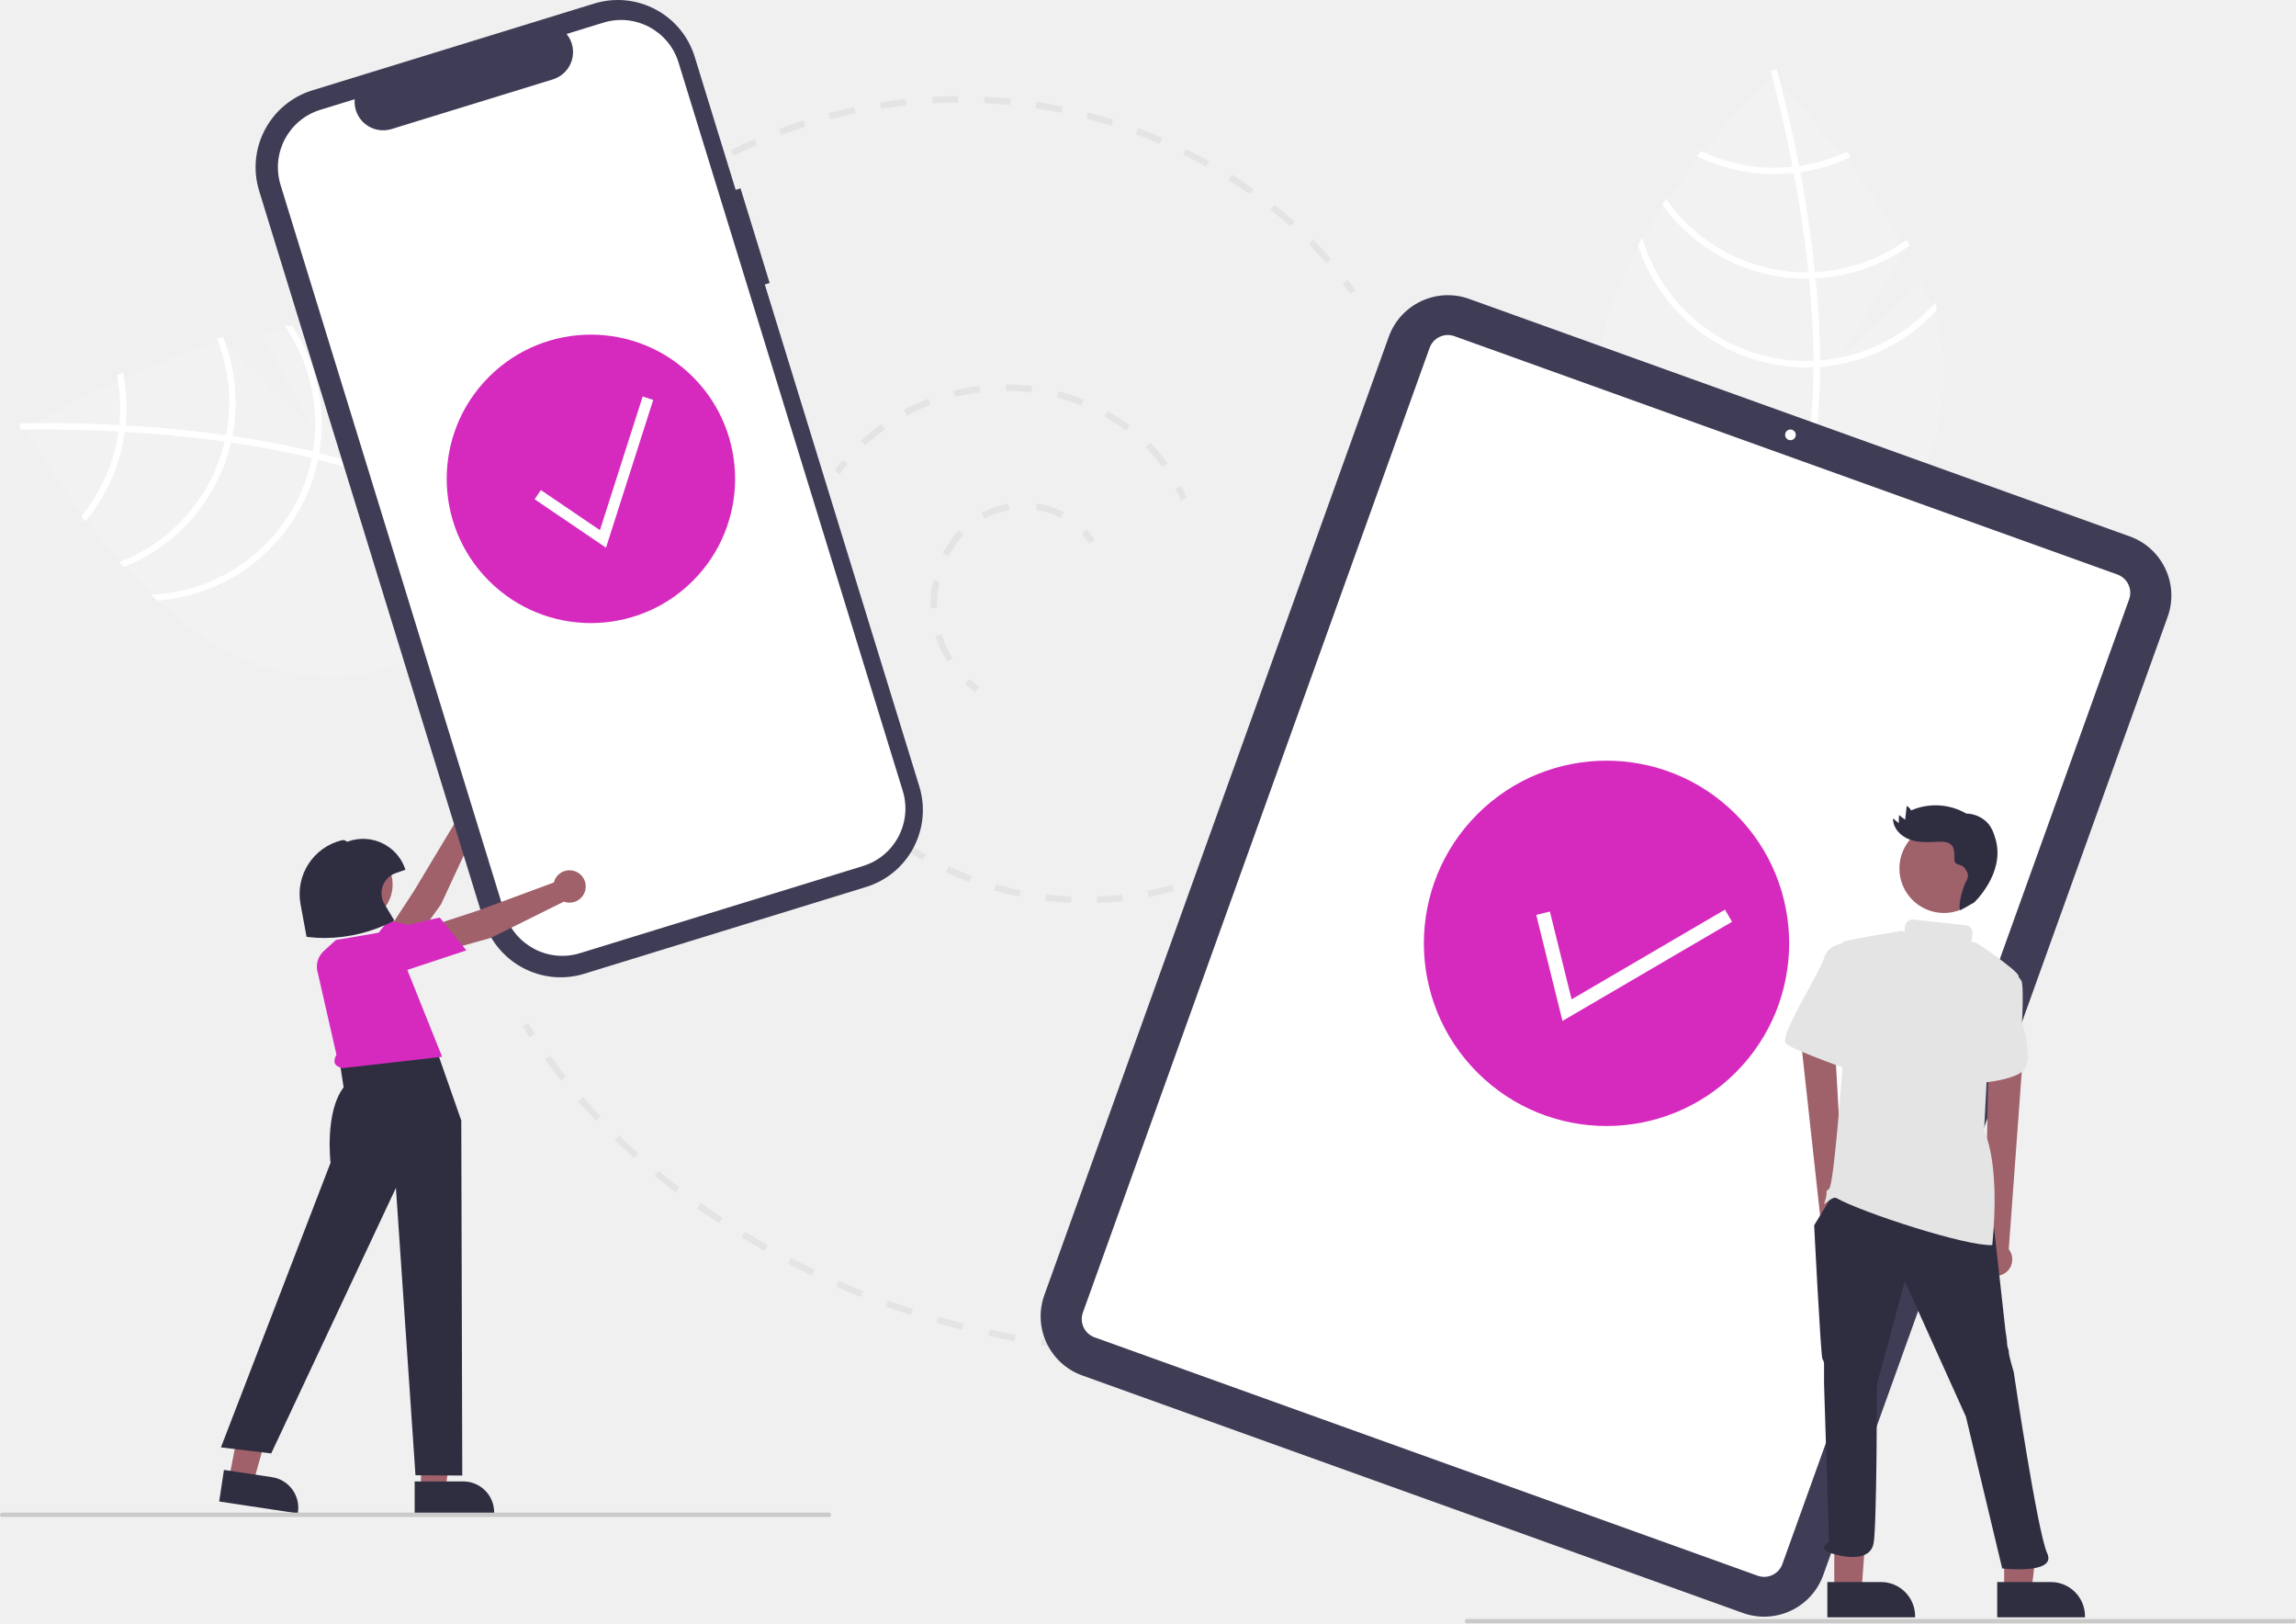
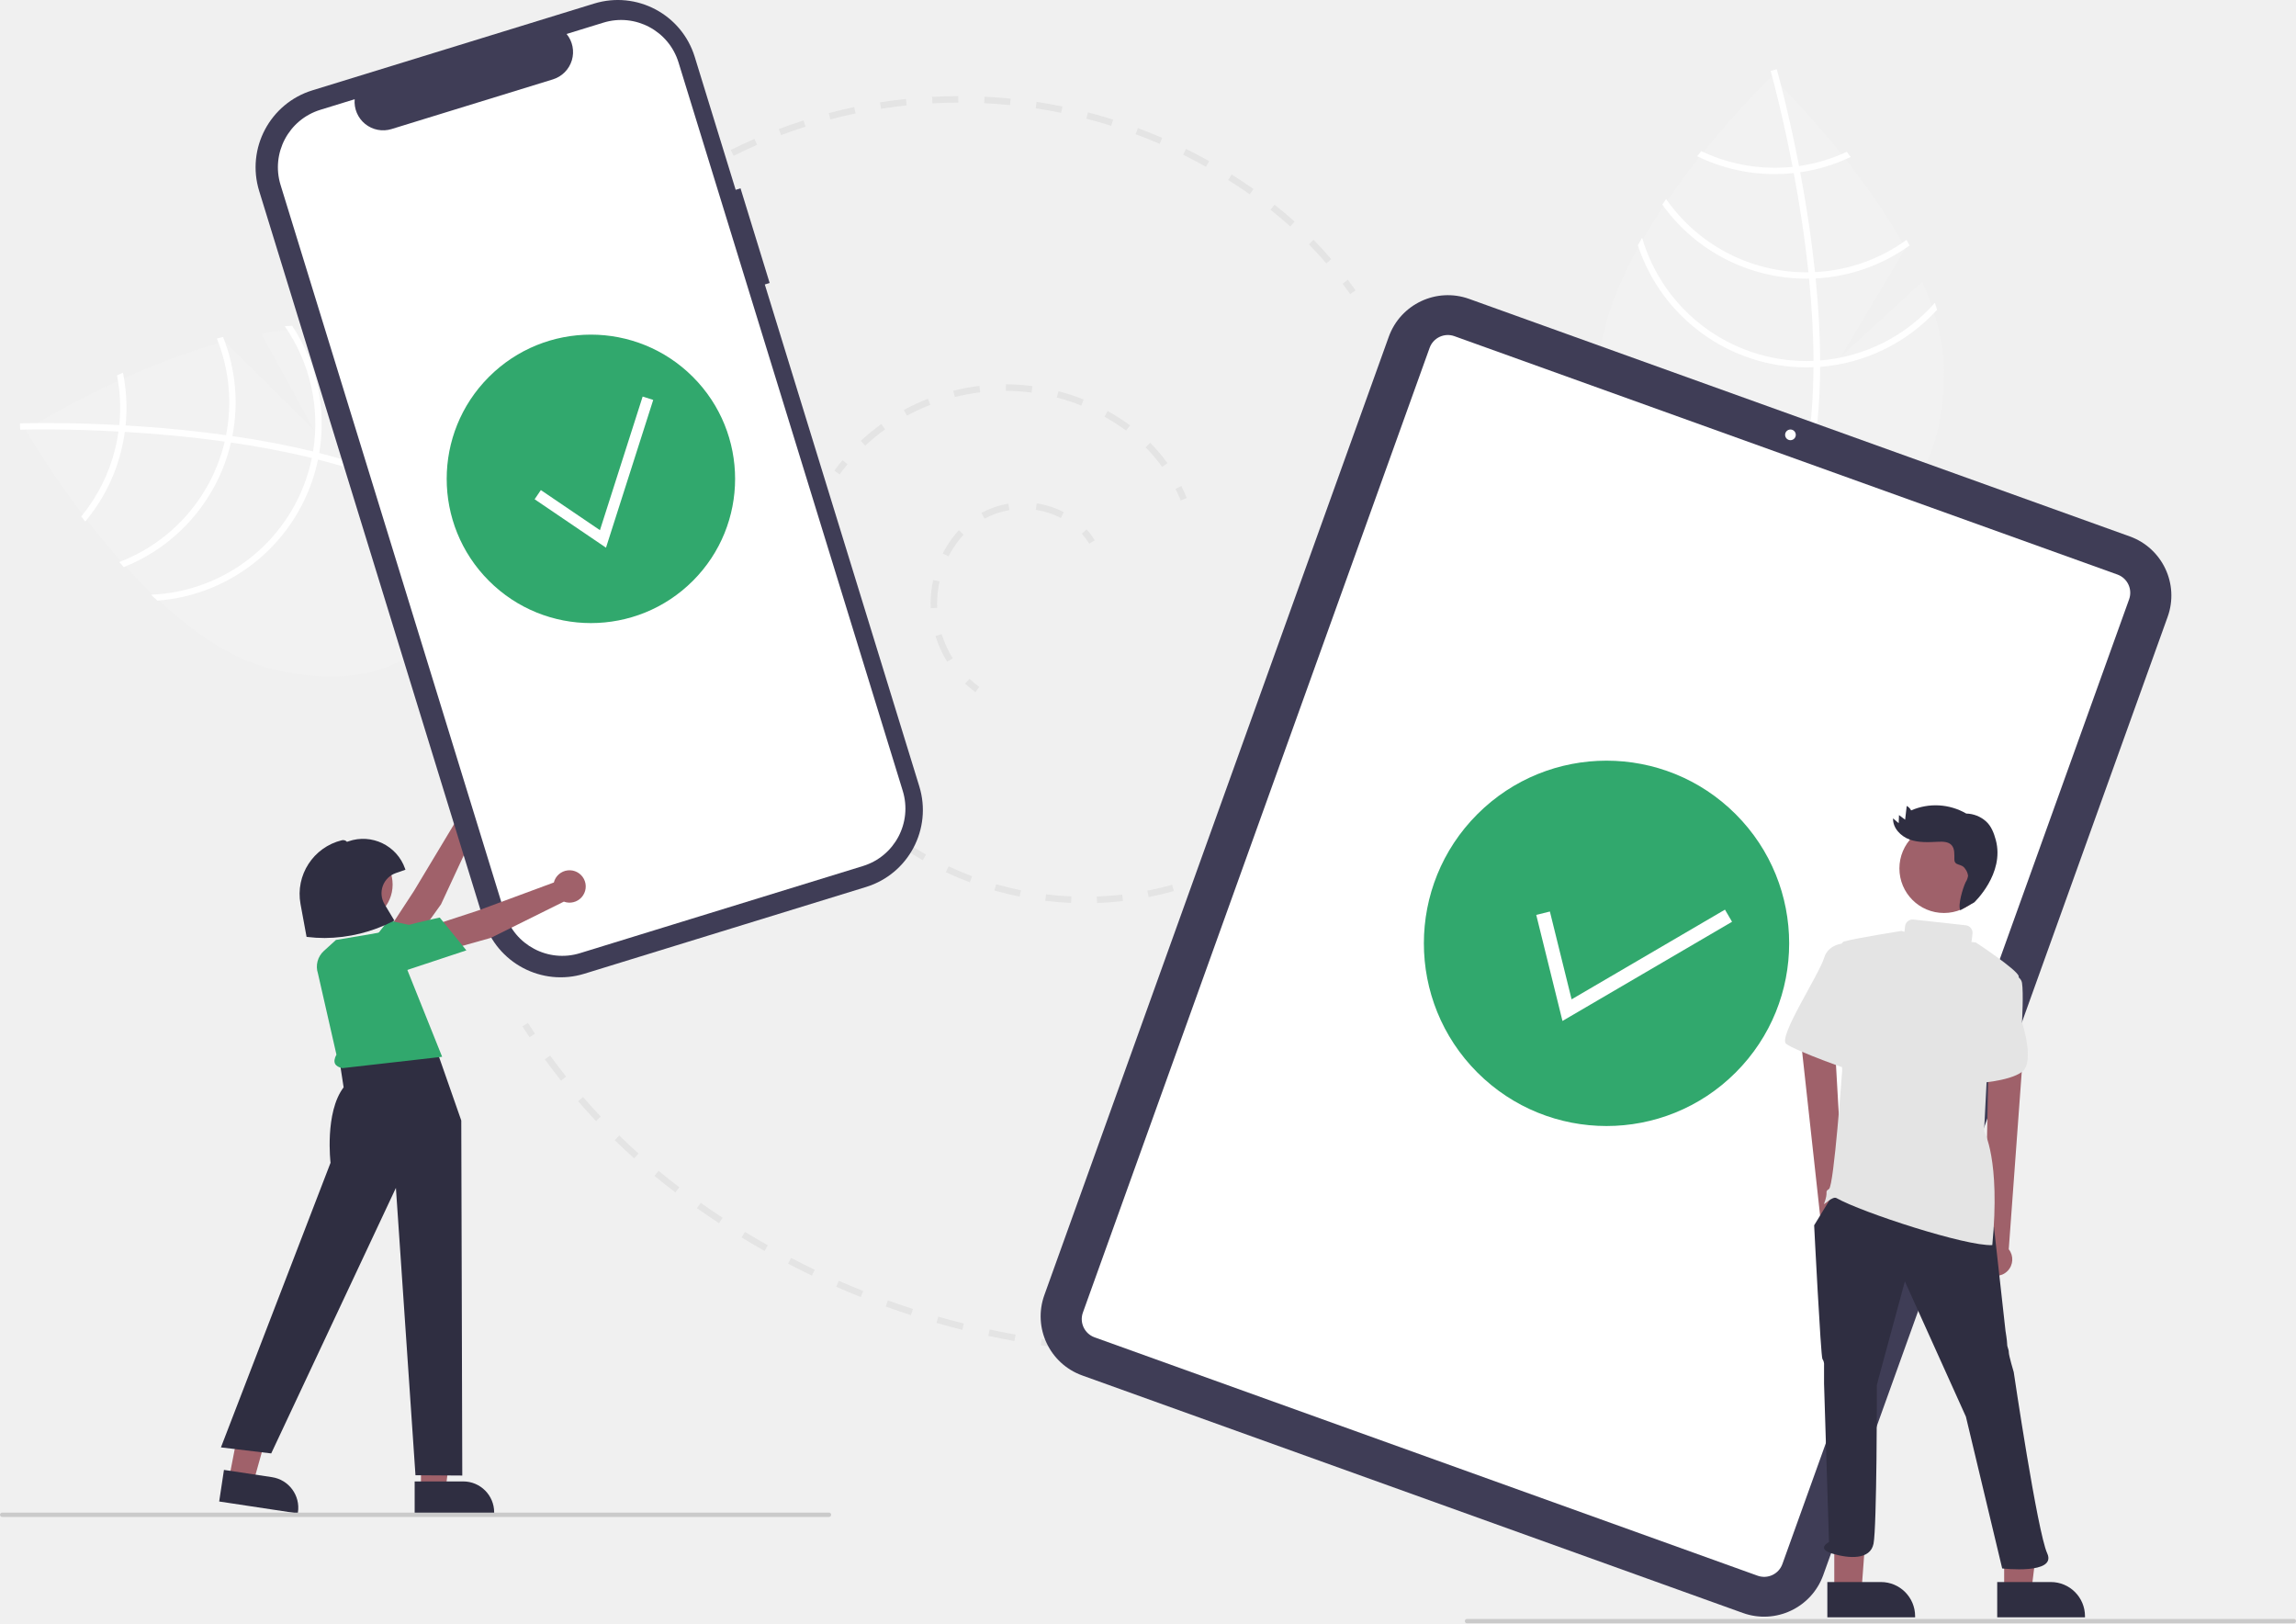
<svg xmlns="http://www.w3.org/2000/svg" data-name="Layer 1" width="1058" height="747.89" viewBox="0 0 1058 747.89">
  <path d="M520.465,394.967a51.328,51.328,0,0,1-4.75-3.956l2.056-2.185a48.405,48.405,0,0,0,4.472,3.725Z" transform="translate(-71 -76.05511)" fill="#e4e4e4" />
  <path d="M507.463,380.933a50.575,50.575,0,0,1-5.393-11.851l2.868-.881a47.595,47.595,0,0,0,5.072,11.147Zm-7.595-24.679q-.044-1.063-.044-2.129a50.684,50.684,0,0,1,1.173-10.84l2.93.643a47.69,47.69,0,0,0-1.103,10.197q0,1.003.042,2.003Zm8.207-23.846-2.667-1.373a51.175,51.175,0,0,1,4.27-6.885,41.476,41.476,0,0,1,3.182-3.821l2.186,2.055a38.523,38.523,0,0,0-2.951,3.544A48.17,48.17,0,0,0,508.075,332.408Zm16.596-17.403-1.417-2.645a40.835,40.835,0,0,1,12.384-4.252l.508,2.957A37.826,37.826,0,0,0,524.671,315.005Zm35.147-.328a37.488,37.488,0,0,0-11.539-3.733l.451-2.966a40.488,40.488,0,0,1,12.46,4.031Z" transform="translate(-71 -76.05511)" fill="#e4e4e4" />
  <path d="M572.894,326.55a29.835,29.835,0,0,0-3.395-4.583l2.229-2.009a32.826,32.826,0,0,1,3.737,5.046Z" transform="translate(-71 -76.05511)" fill="#e4e4e4" />
  <path d="M457.886,294.634l-2.417-1.777c1.2-1.632,2.465-3.246,3.76-4.796l2.303,1.923C460.277,291.487,459.05,293.052,457.886,294.634Z" transform="translate(-71 -76.05511)" fill="#e4e4e4" />
  <path d="M606.523,291.166a75.047,75.047,0,0,0-7.637-9.01l2.128-2.114a78.048,78.048,0,0,1,7.943,9.371Zm-136.826-9.798-2.044-2.196a97.25,97.25,0,0,1,9.472-7.758l1.75,2.437A94.183,94.183,0,0,0,469.696,281.367Zm120.233-6.917a95.865,95.865,0,0,0-9.981-6.415l1.461-2.62a98.852,98.852,0,0,1,10.295,6.617Zm-101.002-6.899-1.429-2.638a97.699,97.699,0,0,1,11.109-5.142l1.086,2.796A94.722,94.722,0,0,0,488.927,267.551ZM569.248,262.92a94.107,94.107,0,0,0-11.26-3.724l.76-2.902a97.207,97.207,0,0,1,11.62,3.843Zm-58.248-3.949-.729-2.91a98.544,98.544,0,0,1,12.034-2.227l.361,2.979A95.527,95.527,0,0,0,511,258.971Zm35.347-2.051a94.936,94.936,0,0,0-11.836-.796l.014-3a98.038,98.038,0,0,1,12.211.822Z" transform="translate(-71 -76.05511)" fill="#e4e4e4" />
  <path d="M615.087,306.637c-.739-1.81-1.557-3.61-2.433-5.352l2.681-1.348c.91,1.812,1.761,3.685,2.529,5.566Z" transform="translate(-71 -76.05511)" fill="#e4e4e4" />
  <path d="M623.309,482.932l-1.031-2.817c1.848-.676,3.711-1.4,5.536-2.152l1.142,2.774C627.095,481.504,625.195,482.242,623.309,482.932Z" transform="translate(-71 -76.05511)" fill="#e4e4e4" />
  <path d="M576.536,492.097l-.109-2.998c3.892-.142,7.827-.44,11.694-.887l.344,2.98C584.519,491.648,580.506,491.952,576.536,492.097Zm-11.962-.035c-3.975-.168-7.986-.497-11.923-.978l.363-2.978c3.859.47,7.791.792,11.687.958Zm35.711-2.707-.577-2.944c3.821-.748,7.66-1.658,11.411-2.704l.806,2.89C608.098,487.663,604.182,488.591,600.284,489.355Zm-59.442-.188c-3.894-.791-7.803-1.749-11.62-2.847l.829-2.883c3.74,1.075,7.572,2.014,11.388,2.79Zm-22.977-6.607c-3.718-1.398-7.426-2.963-11.022-4.653l1.276-2.715c3.524,1.655,7.158,3.189,10.802,4.56ZM496.227,472.398c-3.44-1.962-6.855-4.091-10.149-6.328l1.686-2.481c3.229,2.193,6.577,4.28,9.949,6.203Z" transform="translate(-71 -76.05511)" fill="#e4e4e4" />
  <path d="M476.428,458.912c-1.565-1.278-3.115-2.609-4.608-3.956l2.01-2.228c1.457,1.315,2.969,2.613,4.496,3.86Z" transform="translate(-71 -76.05511)" fill="#e4e4e4" />
  <path d="M393.38,156.427l-1.541-2.574c1.723-1.031,3.479-2.052,5.22-3.035l1.475,2.612C396.815,154.401,395.081,155.409,393.38,156.427Z" transform="translate(-71 -76.05511)" fill="#e4e4e4" />
  <path d="M682.175,197.399c-2.57-2.994-5.276-5.948-8.041-8.777l2.146-2.097c2.81,2.876,5.559,5.877,8.171,8.92ZM665.547,180.377c-2.931-2.639-5.992-5.224-9.096-7.681l1.862-2.353c3.154,2.497,6.263,5.122,9.242,7.804Zm-18.658-14.79c-3.245-2.278-6.583-4.5-9.923-6.601l1.598-2.539c3.382,2.128,6.763,4.377,10.049,6.685Zm-20.167-12.688c-3.449-1.933-6.995-3.802-10.541-5.557l1.331-2.688c3.592,1.777,7.184,3.671,10.677,5.628Zm-217.656-5.06-1.338-2.685c3.588-1.789,7.271-3.507,10.945-5.109l1.199,2.75C416.244,144.377,412.608,146.073,409.066,147.839Zm196.302-5.505c-3.631-1.57-7.352-3.066-11.057-4.445l1.047-2.812c3.754,1.397,7.522,2.913,11.201,4.503Zm-174.447-4.021-1.056-2.808c3.747-1.41,7.585-2.743,11.409-3.963l.912,2.858C438.41,135.605,434.62,136.921,430.921,138.313Zm152.118-4.294c-3.771-1.187-7.626-2.291-11.458-3.283l.751-2.904c3.882,1.004,7.787,2.124,11.606,3.326Zm-129.404-2.95-.765-2.901c3.871-1.02,7.825-1.956,11.753-2.78l.616,2.936C461.361,129.137,457.456,130.061,453.635,131.068Zm106.334-3.022c-3.872-.792-7.82-1.495-11.736-2.088l.449-2.966c3.967.601,7.966,1.312,11.888,2.115Zm-83.001-1.874-.466-2.964c3.956-.622,7.984-1.15,11.974-1.571l.315,2.983C484.851,125.037,480.873,125.559,476.967,126.173Zm59.437-1.698c-3.934-.392-7.934-.686-11.889-.876l.144-2.996c4.007.192,8.058.49,12.043.887Zm-35.728-.802-.162-2.995c4.005-.217,8.067-.333,12.072-.346l.009,3C508.641,123.345,504.631,123.46,500.677,123.673Z" transform="translate(-71 -76.05511)" fill="#e4e4e4" />
  <path d="M693.178,211.549c-1.137-1.619-2.313-3.238-3.497-4.812l2.398-1.803c1.203,1.6,2.398,3.246,3.554,4.891Z" transform="translate(-71 -76.05511)" fill="#e4e4e4" />
  <path d="M556.567,696.691q-2.985-.383-5.965-.816l.431-2.969q2.956.428,5.917.809Z" transform="translate(-71 -76.05511)" fill="#e4e4e4" />
  <path d="M538.461,693.904c-4.015-.721-8.075-1.521-12.066-2.377l.629-2.934c3.958.849,7.985,1.643,11.967,2.357Zm-24.045-5.157c-3.967-.991-7.963-2.062-11.878-3.183l.825-2.884c3.883,1.111,7.846,2.173,11.781,3.156ZM490.774,681.984c-3.89-1.256-7.805-2.593-11.637-3.975l1.018-2.822c3.8,1.371,7.683,2.697,11.541,3.943Zm-23.132-8.339c-3.786-1.511-7.602-3.109-11.342-4.75l1.205-2.747c3.709,1.627,7.494,3.212,11.249,4.71Zm-22.518-9.877c-3.681-1.764-7.381-3.615-10.996-5.5l1.387-2.66c3.586,1.87,7.256,3.705,10.906,5.455Zm-21.803-11.366c-3.541-1.999-7.108-4.092-10.604-6.222l1.561-2.562c3.467,2.112,7.006,4.188,10.518,6.171ZM402.327,639.608c-3.41-2.236-6.831-4.562-10.168-6.912l1.727-2.453c3.311,2.331,6.704,4.638,10.086,6.856Zm-20.108-14.166c-3.262-2.476-6.509-5.048-9.65-7.644l1.911-2.312c3.11,2.57,6.324,5.116,9.553,7.567Zm-18.976-15.68c-3.04-2.732-6.063-5.564-8.984-8.418l2.096-2.146c2.891,2.824,5.883,5.628,8.893,8.332ZM345.634,592.557c-2.801-2.976-5.576-6.051-8.248-9.141l2.269-1.963c2.645,3.058,5.391,6.102,8.164,9.048ZM329.53,573.936c-2.542-3.202-5.048-6.5-7.45-9.803l2.426-1.765c2.377,3.269,4.858,6.533,7.374,9.702Z" transform="translate(-71 -76.05511)" fill="#e4e4e4" />
  <path d="M315.014,553.972q-1.67-2.514-3.284-5.055l2.532-1.608q1.598,2.515,3.25,5.003Z" transform="translate(-71 -76.05511)" fill="#e4e4e4" />
  <path d="M956.744,205.849l-37.392,34.424,29.716-49.862c-23.412-42.456-61.702-79.148-61.702-79.148s-79.439,76.109-79.439,135.935,35.566,80.716,79.439,80.716c43.872,0,79.438-20.889,79.438-80.716C966.805,233.881,962.863,219.759,956.744,205.849Z" transform="translate(-71 -76.05511)" fill="#f2f2f2" />
  <path d="M909.736,242.136V245.085c-.175,34.278-5.956,61.023-17.299,79.855-.161.277-.336.54-.496.818l-1.27-.774-1.212-.759c12.584-20.336,17.037-49.081,17.197-78.979.015-.964.029-1.942.015-2.92-.044-12.657-.818-25.46-2.058-37.898-.088-.964-.19-1.942-.292-2.92-1.723-16.409-4.204-32.088-6.745-45.709-.175-.964-.365-1.927-.555-2.876-4.394-23.037-8.876-39.723-9.898-43.417-.117-.453-.19-.701-.204-.759l1.387-.394.015-.015,1.401-.394c.015.058.263.891.671,2.438,1.562,5.781,5.621,21.475,9.606,42.176.175.934.365,1.898.54,2.861,2.073,11.051,4.102,23.402,5.708,36.365q.613,4.883,1.095,9.635c.117.978.219,1.956.307,2.92Q909.663,224.508,909.736,242.136Z" transform="translate(-71 -76.05511)" fill="#fff" />
  <path d="M899.999,152.559c-.978.131-1.971.263-2.978.365a80.536,80.536,0,0,1-8.234.423,78.342,78.342,0,0,1-33.869-7.65c-.613.774-1.226,1.547-1.854,2.336a81.243,81.243,0,0,0,35.723,8.234,83.33,83.33,0,0,0,8.788-.467c.993-.102,1.985-.234,2.963-.38a80.559,80.559,0,0,0,23.285-7.051q-.942-1.204-1.839-2.365A78.073,78.073,0,0,1,899.999,152.559Z" transform="translate(-71 -76.05511)" fill="#fff" />
  <path d="M907.342,201.42q-1.511.088-3.022.088c-.307.015-.628.015-.934.015a78.757,78.757,0,0,1-64.643-33.767c-.584.861-1.168,1.723-1.737,2.599a81.682,81.682,0,0,0,66.38,34.088c.409,0,.818,0,1.226-.015,1.022-.015,2.029-.044,3.036-.088a81.25,81.25,0,0,0,43.285-15.183c-.467-.861-.934-1.723-1.416-2.584A78.217,78.217,0,0,1,907.342,201.42Z" transform="translate(-71 -76.05511)" fill="#fff" />
  <path d="M909.736,242.136c-1.022.088-2.044.146-3.066.19-1.095.044-2.19.073-3.285.073A78.971,78.971,0,0,1,827.677,185.581c-.657,1.183-1.314,2.35-1.942,3.533a81.862,81.862,0,0,0,77.65,56.205c1.095,0,2.19-.015,3.27-.073,1.037-.029,2.058-.088,3.08-.161a81.623,81.623,0,0,0,53.869-26.292c-.307-1.08-.657-2.146-1.007-3.226A78.716,78.716,0,0,1,909.736,242.136Z" transform="translate(-71 -76.05511)" fill="#fff" />
  <path d="M191.377,229.685l24.388,44.591-41.222-40.866C127.694,245.891,82.849,274.2,82.849,274.2s54.7,95.451,112.76,109.882,86.911-15.047,97.493-57.624c10.582-42.577-1.111-82.131-59.171-96.562C221.009,226.684,206.353,227.102,191.377,229.685Z" transform="translate(-71 -76.05511)" fill="#f2f2f2" />
  <path d="M215.254,284.058l2.862.711c33.223,8.438,57.784,20.499,73.324,36.05.23.223.443.456.674.679l-1.057,1.046-1.029.993c-16.7-17.118-43.522-28.372-72.499-35.74-.932-.247-1.877-.497-2.83-.718-12.294-3.01-24.906-5.348-37.276-7.144-.956-.147-1.93-.284-2.904-.421-16.34-2.286-32.155-3.66-45.986-4.48-.977-.062-1.958-.111-2.925-.155-23.416-1.292-40.691-.967-44.522-.867-.467.004-.726.015-.786.015l-.048-1.441-.011-.018-.044-1.455c.06-0.0.928-.04,2.528-.064,5.987-.122,22.196-.275,43.247.851.949.055,1.93.104,2.907.166,11.225.654,23.7,1.664,36.668,3.232q4.887.583,9.615,1.262c.977.123,1.951.259,2.907.407Q198.129,279.877,215.254,284.058Z" transform="translate(-71 -76.05511)" fill="#fff" />
  <path d="M125.973,271.901c-.108.981-.22,1.976-.364,2.978a80.535,80.535,0,0,1-1.575,8.093,78.342,78.342,0,0,1-15.593,31.024c.603.782,1.206,1.563,1.82,2.363a81.243,81.243,0,0,0,16.607-32.682,83.327,83.327,0,0,0,1.666-8.642c.14-.988.252-1.983.346-2.968a80.559,80.559,0,0,0-1.227-24.298q-1.396.623-2.739,1.215A78.073,78.073,0,0,1,125.973,271.901Z" transform="translate(-71 -76.05511)" fill="#fff" />
  <path d="M175.163,276.561q-.279,1.487-.644,2.954c-.06.301-.137.613-.211.91A78.757,78.757,0,0,1,125.946,335.015c.695.774,1.39,1.549,2.103,2.313a81.682,81.682,0,0,0,49.093-56.198c.099-.397.197-.793.282-1.194.232-.995.447-1.98.647-2.968a81.25,81.25,0,0,0-4.294-45.669c-.949.246-1.897.491-2.849.751A78.217,78.217,0,0,1,175.163,276.561Z" transform="translate(-71 -76.05511)" fill="#fff" />
  <path d="M215.254,284.058c-.161,1.013-.351,2.019-.555,3.021-.222,1.073-.457,2.143-.721,3.205a78.971,78.971,0,0,1-73.402,59.769c.989.923,1.964,1.842,2.96,2.736a81.862,81.862,0,0,0,73.275-61.801c.264-1.063.514-2.129.718-3.191.222-1.013.412-2.019.587-3.028a81.623,81.623,0,0,0-12.522-58.621c-1.122.037-2.241.12-3.374.199A78.716,78.716,0,0,1,215.254,284.058Z" transform="translate(-71 -76.05511)" fill="#fff" />
  <path d="M259.679,513.001l-9.138-9.304,11.204-17.131L280.922,454.645a7.463,7.463,0,1,1,9.117,3.997L274.21,492.72Z" transform="translate(-71 -76.05511)" fill="#a0616a" />
-   <path d="M249.556,534.242a10.298,10.298,0,0,1-10.16,4.6,9.628,9.628,0,0,1-8.089-6.781,9.18,9.18,0,0,1,1.011-7.664c6.113-10.305,17.387-23.914,17.5-24.05l.18-.216,19.015,4.12Z" transform="translate(-71 -76.05511)" fill="#d62abf" />
+   <path d="M249.556,534.242a10.298,10.298,0,0,1-10.16,4.6,9.628,9.628,0,0,1-8.089-6.781,9.18,9.18,0,0,1,1.011-7.664c6.113-10.305,17.387-23.914,17.5-24.05l.18-.216,19.015,4.12Z" transform="translate(-71 -76.05511)" fill="#31a86d" />
  <path d="M412.233,162.823l-2.236.689-18.862-61.263A37.1,37.1,0,0,0,344.761,77.707l-0,0L214.967,117.668A37.1,37.1,0,0,0,190.426,164.042l0,0L293.902,500.135a37.1,37.1,0,0,0,46.374,24.541l0,0,129.794-39.961a37.1,37.1,0,0,0,24.541-46.374l0-0L423.422,207.119l2.236-.689Z" transform="translate(-71 -76.05511)" fill="#3f3d56" />
  <path d="M349.032,86.492l-16.942,5.216a13.163,13.163,0,0,1-6.312,20.917l-74.357,22.893a13.163,13.163,0,0,1-16.983-13.745l-15.824,4.872a27.706,27.706,0,0,0-18.327,34.631L303.61,496.877a27.706,27.706,0,0,0,34.631,18.327l0,0,130.419-40.153a27.706,27.706,0,0,0,18.327-34.632h0L383.663,104.818A27.706,27.706,0,0,0,349.032,86.492Z" transform="translate(-71 -76.05511)" fill="#fff" />
  <path d="M874.141,819.2,569.667,709.753a28.958,28.958,0,0,1-17.435-37.004L710.954,231.192A28.958,28.958,0,0,1,747.959,213.757l304.474,109.447a28.958,28.958,0,0,1,17.435,37.004l-158.723,441.556A28.958,28.958,0,0,1,874.141,819.2Z" transform="translate(-71 -76.05511)" fill="#3f3d56" />
  <path d="M880.92,802.026,575.373,692.194a8.927,8.927,0,0,1-5.375-11.407L729.773,236.306a8.927,8.927,0,0,1,11.407-5.375l305.546,109.832a8.927,8.927,0,0,1,5.375,11.407L892.327,796.651A8.927,8.927,0,0,1,880.92,802.026Z" transform="translate(-71 -76.05511)" fill="#fff" />
  <circle cx="825.042" cy="200.345" r="2.461" fill="#fff" />
-   <circle cx="343.287" cy="296.677" r="66.449" transform="translate(-180.2359 253.5805) rotate(-45)" fill="#d62abf" />
+   <circle cx="343.287" cy="296.677" r="66.449" transform="translate(-180.2359 253.5805) rotate(-45)" fill="#31a86d" />
  <polygon points="279.245 252.333 246.355 230.021 249.227 225.79 276.456 244.263 296.136 182.699 301.004 184.255 279.245 252.333" fill="#fff" />
-   <circle cx="811.287" cy="510.677" r="84.162" transform="translate(-194.4827 647.1856) rotate(-45)" fill="#d62abf" />
+   <circle cx="811.287" cy="510.677" r="84.162" transform="translate(-194.4827 647.1856) rotate(-45)" fill="#31a86d" />
  <polygon points="719.989 470.381 707.903 421.516 714.19 419.963 724.196 460.419 794.862 419.097 798.129 424.684 719.989 470.381" fill="#fff" />
  <polygon points="193.976 686.239 205.338 686.239 210.743 642.415 193.974 642.416 193.976 686.239" fill="#a0616a" />
  <path d="M262.078,758.585l22.375-.001h.001a14.26,14.26,0,0,1,14.259,14.259v.463l-36.635.001Z" transform="translate(-71 -76.05511)" fill="#2f2e41" />
  <polygon points="105.51 681.321 116.744 683.019 128.64 640.496 113.913 637.99 105.51 681.321" fill="#a0616a" />
  <path d="M174.199,753.275l22.124,3.344.001 0a14.26,14.26,0,0,1,11.967,16.23l-.069.458L171.999,767.832Z" transform="translate(-71 -76.05511)" fill="#2f2e41" />
  <path d="M242.315,555.699l26.421-5.755,14.819,42.361.463,163.569-21.567-.135-9.015-132.389L195.978,745.681,172.81,742.901l50.507-131.133s-2.78-23.168,6.024-34.753l-1.853-12.048Z" transform="translate(-71 -76.05511)" fill="#2f2e41" />
-   <path d="M217.512,524.554a9.819,9.819,0,0,1,2.708-10.363l5.585-5.076,15.744-2.653,9.844-1.789,23.343,58.273-45.949,5.232c-3.373-.728-4.72-2.573-2.757-6.241Z" transform="translate(-71 -76.05511)" fill="#d62abf" />
+   <path d="M217.512,524.554a9.819,9.819,0,0,1,2.708-10.363l5.585-5.076,15.744-2.653,9.844-1.789,23.343,58.273-45.949,5.232c-3.373-.728-4.72-2.573-2.757-6.241Z" transform="translate(-71 -76.05511)" fill="#31a86d" />
  <path d="M273.147,514.904l-1.315-12.974,19.455-6.366,34.923-12.924a7.463,7.463,0,1,1,4.616,8.819l-33.659,16.701Z" transform="translate(-71 -76.05511)" fill="#a0616a" />
-   <path d="M251.967,525.153a10.297,10.297,0,0,1-10.805-2.762,9.633,9.633,0,0,1-2.074-10.35,9.18,9.18,0,0,1,5.581-5.349c11.213-4.221,28.521-7.794,28.694-7.829l.275-.056,12.265,15.103Z" transform="translate(-71 -76.05511)" fill="#d62abf" />
+   <path d="M251.967,525.153a10.297,10.297,0,0,1-10.805-2.762,9.633,9.633,0,0,1-2.074-10.35,9.18,9.18,0,0,1,5.581-5.349c11.213-4.221,28.521-7.794,28.694-7.829l.275-.056,12.265,15.103Z" transform="translate(-71 -76.05511)" fill="#31a86d" />
  <circle cx="163.64" cy="407.546" r="17.283" fill="#a0616a" />
  <path d="M220.647,508.222a66.215,66.215,0,0,1-8.018-.489l-.365-.044-2.784-15.113A25.498,25.498,0,0,1,228.535,463.178a2.369,2.369,0,0,1,2.359.73l.664-.231a20.499,20.499,0,0,1,26.106,12.607l.165.472-4.431,1.545a9.837,9.837,0,0,0-5.194,14.354l4.53,7.542-.482.242A70.021,70.021,0,0,1,220.647,508.222Z" transform="translate(-71 -76.05511)" fill="#2f2e41" />
  <path d="M453,774.945H72a1,1,0,0,1,0-2H453a1,1,0,0,1,0,2Z" transform="translate(-71 -76.05511)" fill="#cacaca" />
  <path d="M1128,823.945H747a1,1,0,0,1,0-2h381a1,1,0,0,1,0,2Z" transform="translate(-71 -76.05511)" fill="#cacaca" />
  <path d="M921.07,649.415a7.538,7.538,0,0,0-.002-11.558l-5.604-98.622L899.476,542.849l10.57,96.318a7.578,7.578,0,0,0,11.024,10.248Z" transform="translate(-71 -76.05511)" fill="#9f616a" />
  <path d="M985.993,662.257a7.538,7.538,0,0,1-.417-11.551l2.03-98.76,16.109,3.034-7.076,96.637a7.578,7.578,0,0,1-10.646,10.64Z" transform="translate(-71 -76.05511)" fill="#9f616a" />
  <polygon points="923.517 732.979 936.061 732.978 939.639 703.714 923.515 703.715 923.517 732.979" fill="#9f616a" />
  <path d="M991.317,804.938l24.704-.001h.001a15.744,15.744,0,0,1,15.744,15.743v.512l-40.448.002Z" transform="translate(-71 -76.05511)" fill="#2f2e41" />
  <polygon points="845.24 732.979 857.784 732.978 861.362 684.593 845.238 684.593 845.24 732.979" fill="#9f616a" />
  <path d="M913.04,804.938l24.704-.001h.001a15.744,15.744,0,0,1,15.744,15.743v.512l-40.448.002Z" transform="translate(-71 -76.05511)" fill="#2f2e41" />
  <circle cx="895.772" cy="400.109" r="20.523" fill="#9f616a" />
  <path d="M992.856,523.522s9.121.76,9.881,5.321,0,18.242,0,18.242,6.081,18.242,0,22.803-22.043,5.321-22.043,5.321Z" transform="translate(-71 -76.05511)" fill="#e4e4e4" />
  <path d="M915.325,626.895l-8.361,13.682s3.04,60.048,3.8,61.568a4.57,4.57,0,0,1,.76,3.04v8.361l2.28,72.97s-6.081,3.04,1.52,5.321,17.482,3.04,19.003-4.561,1.592-70.924,1.52-72.97l.76-3.04,12.162-44.846,28.124,62.328,16.722,69.929s25.308,2.923,20.748-6.959-15.427-83.493-15.427-83.493-2.28-7.601-2.28-9.121-.76-2.28-.76-3.801-.76-6.081-.76-6.081l-5.321-47.886Z" transform="translate(-71 -76.05511)" fill="#2f2e41" />
  <path d="M922.926,510.6s-9.121-.76-11.402,6.841-21.283,36.485-17.482,39.525,32.684,13.682,33.444,12.922S922.926,510.6,922.926,510.6Z" transform="translate(-71 -76.05511)" fill="#e4e4e4" />
  <path d="M990.671,463.077c-.861-3.206-2.075-6.411-4.548-8.626a14.159,14.159,0,0,0-9.073-3.573,28.169,28.169,0,0,0-25.406-1.441,4.649,4.649,0,0,0-2.024-2.063q-.366,3.166-.732,6.332-1.414-1.064-2.828-2.128-.07,1.874-.139,3.747-1.296-1.114-2.592-2.229c-.184,4.424,3.497,8.254,7.66,9.762s8.727,1.23,13.15,1.021c2.184-.103,4.671-.066,6.146,1.549,1.544,1.692,1.253,4.285,1.291,6.575.053,3.221,3.36,1.643,5.018,4.405a6.257,6.257,0,0,1,1.287,3.164,7.392,7.392,0,0,1-1.113,2.935c-1.221,2.522-3.649,10.367-2.49,12.917q3.217-1.801,6.435-3.601S994.84,478.597,990.671,463.077Z" transform="translate(-71 -76.05511)" fill="#2f2e41" />
  <path d="M986.775,567.607s15.202-38.765,14.442-41.806c-.76-3.04-19.726-15.516-19.726-15.516-.722-.09-1.407-.177-2.099-.264a3.456,3.456,0,0,0,.208-.833l.327-2.975a3.504,3.504,0,0,0-3.101-3.864l-24.1-2.642a3.503,3.503,0,0,0-3.864,3.101l-.282,2.574c-1.271-.315-1.329-.439-1.329-.439s-21.283,3.377-26.604,4.897c-5.321,1.52-.76,59.288-.76,59.288s-3.8,53.207-6.081,54.727,0,.76-2.28,6.841c-.301.802,3.899-3.676,5.701-2.66,11.86,6.687,59.952,22.323,71.83,21.663,3.797-39.629-3.801-52.447-3.801-52.447Z" transform="translate(-71 -76.05511)" fill="#e4e4e4" />
</svg>
